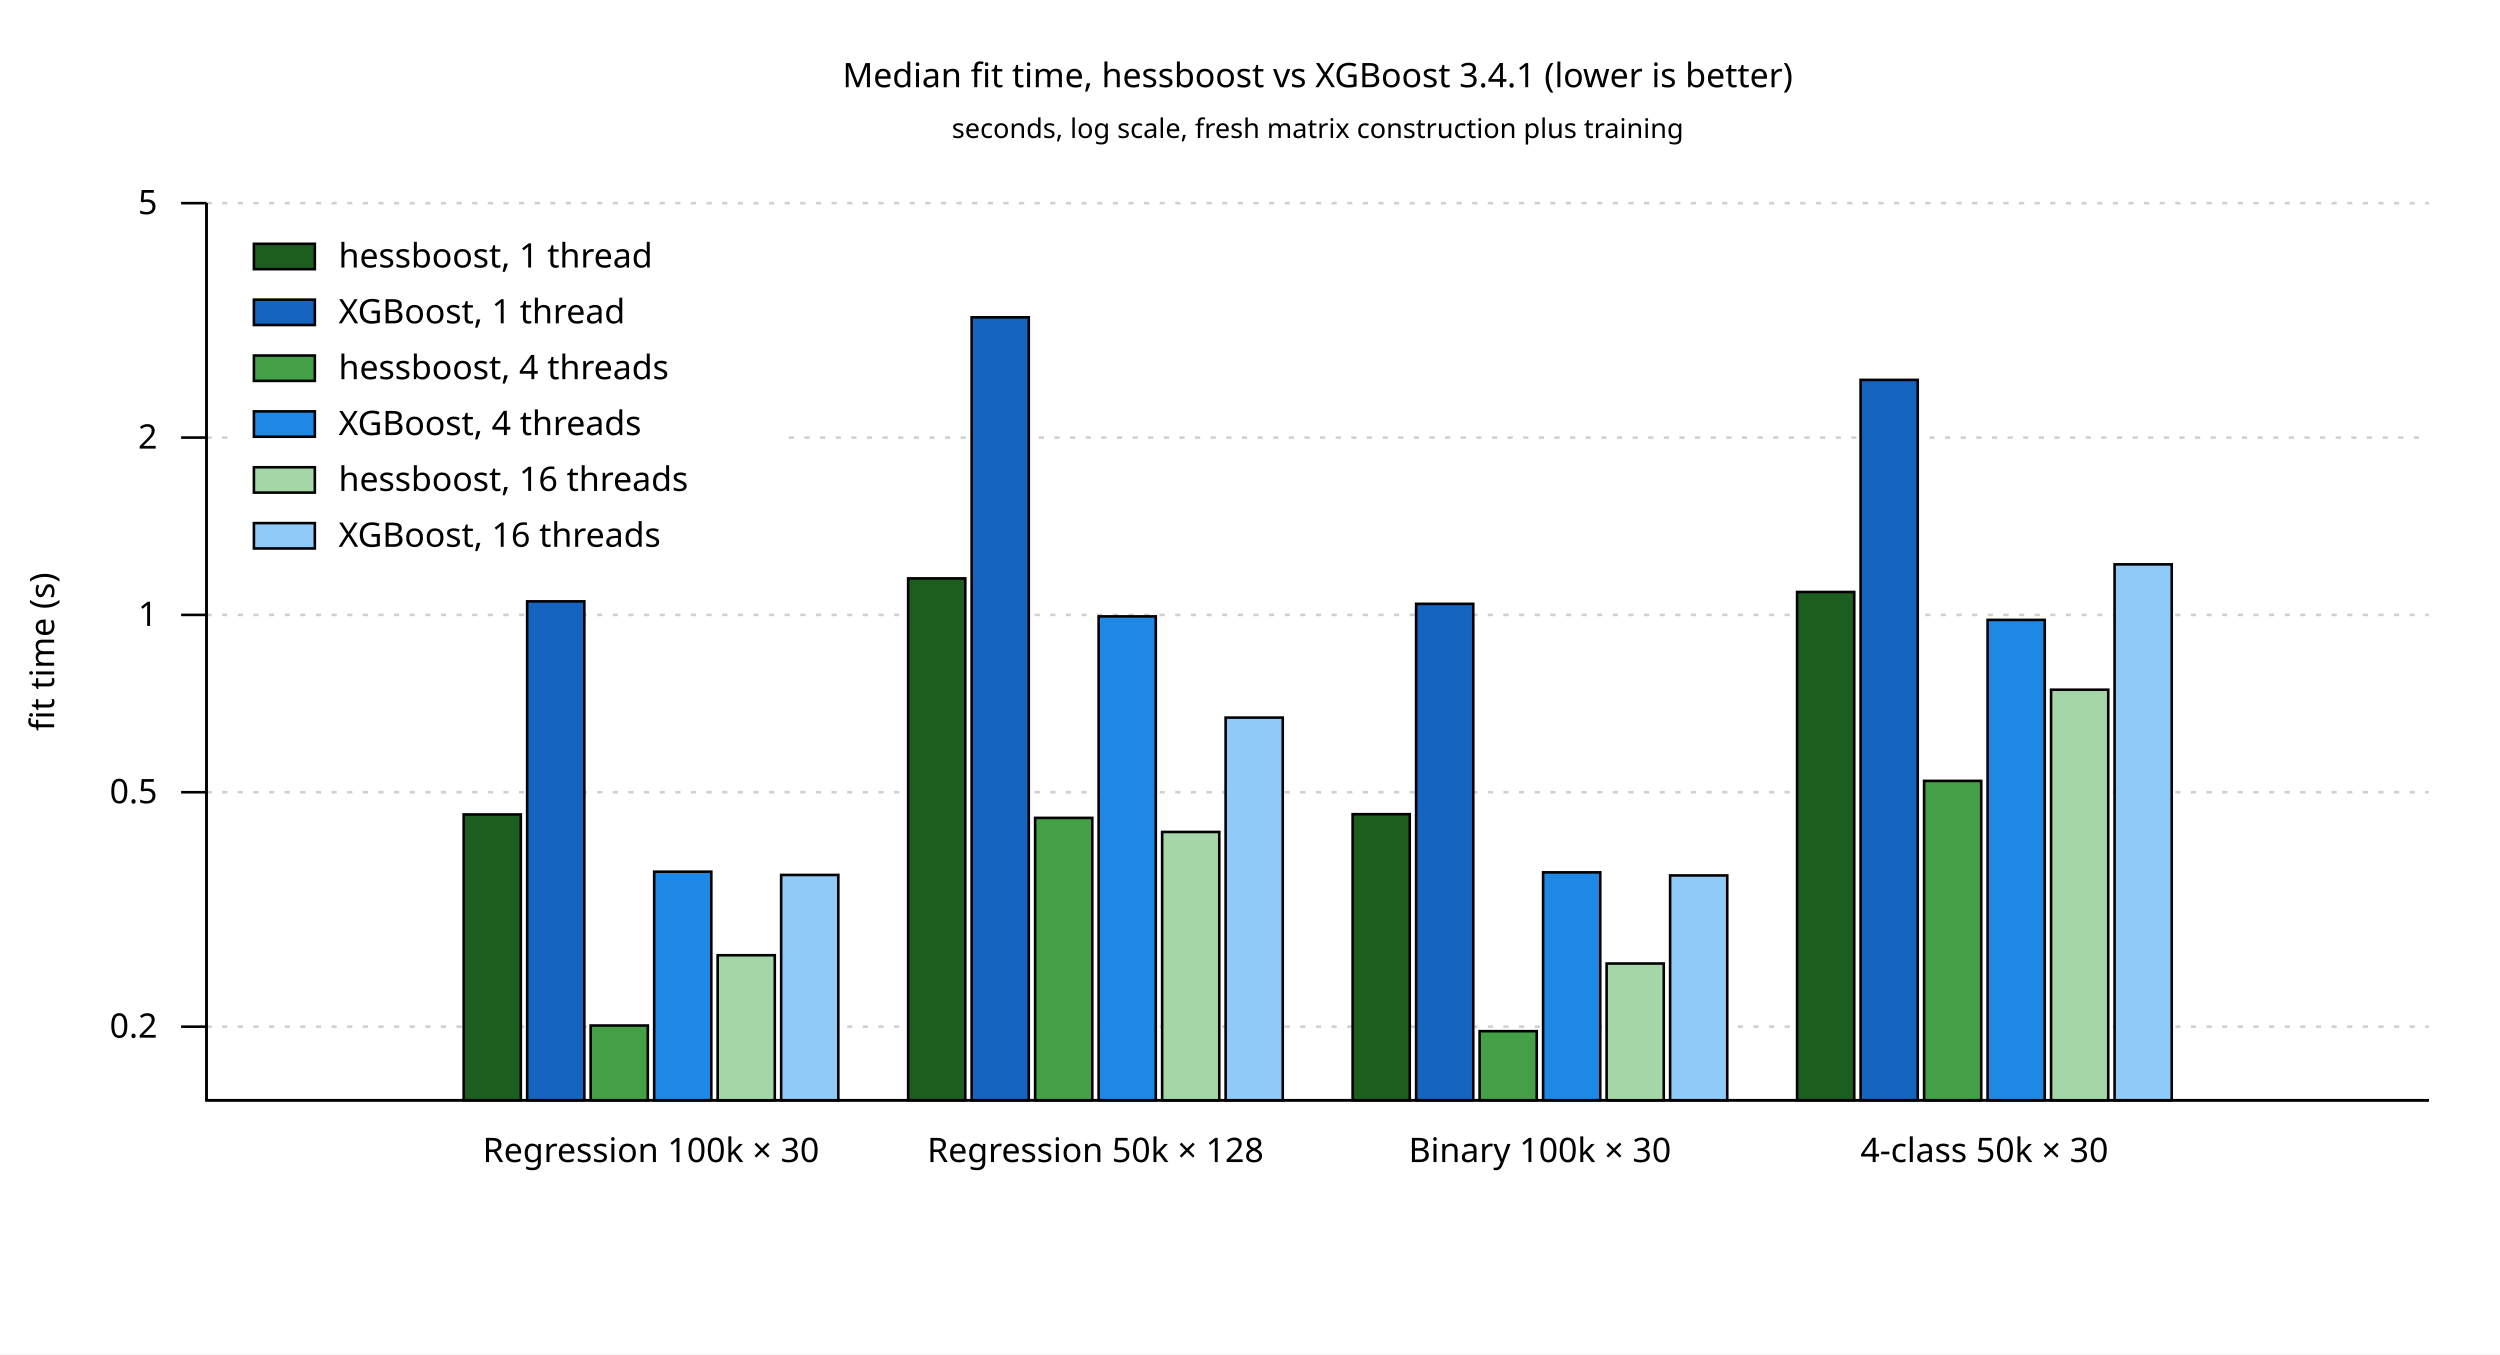
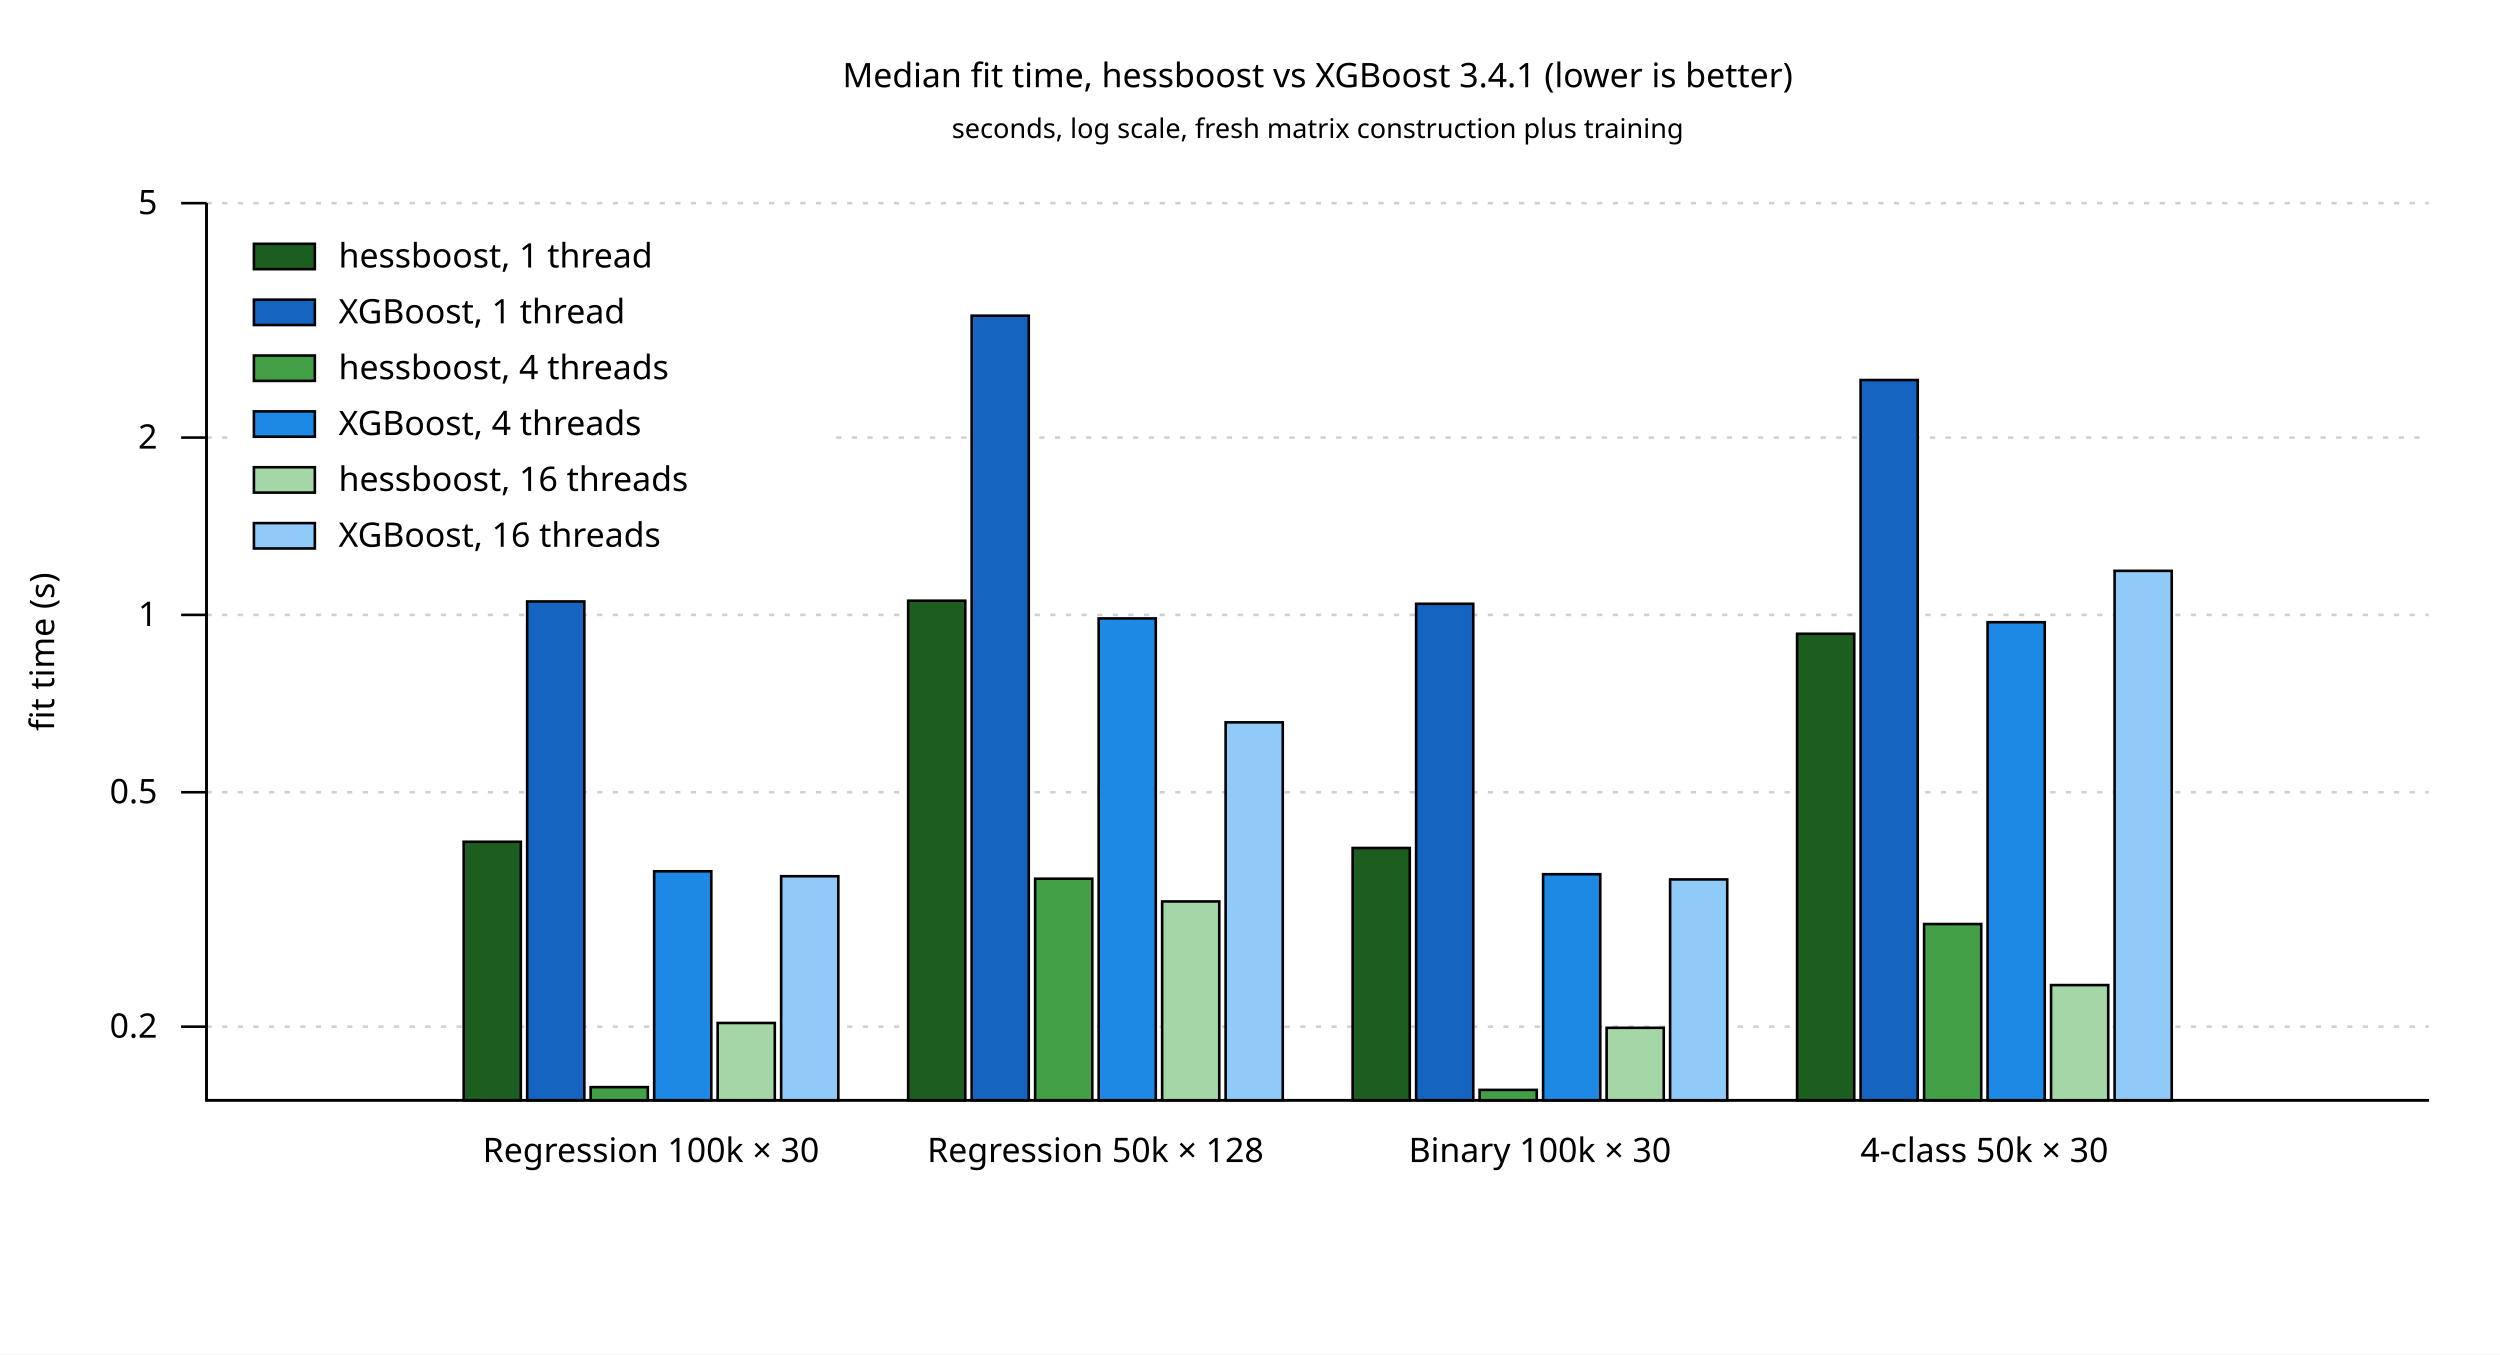
<svg xmlns="http://www.w3.org/2000/svg" xmlns:xlink="http://www.w3.org/1999/xlink" viewBox="0 0 960 520">
  <g id="gnuplot_canvas">
    <rect x="0" y="0" width="960" height="520" fill="#ffffff" />
    <defs>
      <circle id="gpDot" r="0.5" stroke-width="0.5" stroke="currentColor" />
      <path id="gpPt0" stroke-width="0.205" stroke="currentColor" d="M-1,0 h2 M0,-1 v2" />
      <path id="gpPt1" stroke-width="0.205" stroke="currentColor" d="M-1,-1 L1,1 M1,-1 L-1,1" />
      <path id="gpPt2" stroke-width="0.205" stroke="currentColor" d="M-1,0 L1,0 M0,-1 L0,1 M-1,-1 L1,1 M-1,1 L1,-1" />
      <rect id="gpPt3" stroke-width="0.205" stroke="currentColor" x="-1" y="-1" width="2" height="2" />
      <rect id="gpPt4" stroke-width="0.205" stroke="currentColor" fill="currentColor" x="-1" y="-1" width="2" height="2" />
      <circle id="gpPt5" stroke-width="0.205" stroke="currentColor" cx="0" cy="0" r="1" />
      <use xlink:href="#gpPt5" id="gpPt6" fill="currentColor" stroke="none" />
      <path id="gpPt7" stroke-width="0.205" stroke="currentColor" d="M0,-1.33 L-1.33,0.67 L1.33,0.67 z" />
      <use xlink:href="#gpPt7" id="gpPt8" fill="currentColor" stroke="none" />
      <use xlink:href="#gpPt7" id="gpPt9" stroke="currentColor" transform="rotate(180)" />
      <use xlink:href="#gpPt9" id="gpPt10" fill="currentColor" stroke="none" />
      <use xlink:href="#gpPt3" id="gpPt11" stroke="currentColor" transform="rotate(45)" />
      <use xlink:href="#gpPt11" id="gpPt12" fill="currentColor" stroke="none" />
      <path id="gpPt13" stroke-width="0.205" stroke="currentColor" d="M0,1.330 L1.265,0.411 L0.782,-1.067 L-0.782,-1.076 L-1.265,0.411 z" />
      <use xlink:href="#gpPt13" id="gpPt14" fill="currentColor" stroke="none" />
      <filter id="textbox" filterUnits="objectBoundingBox" x="0" y="0" height="1" width="1">
        <feFlood flood-color="#FFFFFF" flood-opacity="1" result="bgnd" />
        <feComposite in="SourceGraphic" in2="bgnd" operator="atop" />
      </filter>
      <filter id="greybox" filterUnits="objectBoundingBox" x="0" y="0" height="1" width="1">
        <feFlood flood-color="lightgrey" flood-opacity="1" result="grey" />
        <feComposite in="SourceGraphic" in2="grey" operator="atop" />
      </filter>
    </defs>
    <g fill="none" color="#FFFFFF" stroke="currentColor" stroke-width="1.00" stroke-linecap="butt" stroke-linejoin="miter">
</g>
    <g fill="none" color="black" stroke="currentColor" stroke-width="1.00" stroke-linecap="butt" stroke-linejoin="miter">
</g>
    <g fill="none" color="gray" stroke="currentColor" stroke-width="1.00" stroke-linecap="butt" stroke-linejoin="miter">
      <path stroke="rgb(208, 208, 208)" stroke-dasharray="2,4" class="gridline" d="M79.30,394.24 L932.69,394.24  " />
    </g>
    <g fill="none" color="black" stroke="currentColor" stroke-width="1.00" stroke-linecap="butt" stroke-linejoin="miter">
      <path stroke="black" d="M79.30,394.24 L69.55,394.24  " />
      <g transform="translate(60.45,398.47)" stroke="none" fill="black" font-family="sans-serif" font-size="13.00" text-anchor="end">
        <text>
          <tspan font-family="sans-serif">0.2</tspan>
        </text>
      </g>
    </g>
    <g fill="none" color="black" stroke="currentColor" stroke-width="1.00" stroke-linecap="butt" stroke-linejoin="miter">
</g>
    <g fill="none" color="gray" stroke="currentColor" stroke-width="1.00" stroke-linecap="butt" stroke-linejoin="miter">
      <path stroke="rgb(208, 208, 208)" stroke-dasharray="2,4" class="gridline" d="M79.30,304.22 L932.69,304.22  " />
    </g>
    <g fill="none" color="black" stroke="currentColor" stroke-width="1.00" stroke-linecap="butt" stroke-linejoin="miter">
      <path stroke="black" d="M79.30,304.22 L69.55,304.22  " />
      <g transform="translate(60.45,308.45)" stroke="none" fill="black" font-family="sans-serif" font-size="13.00" text-anchor="end">
        <text>
          <tspan font-family="sans-serif">0.5</tspan>
        </text>
      </g>
    </g>
    <g fill="none" color="black" stroke="currentColor" stroke-width="1.00" stroke-linecap="butt" stroke-linejoin="miter">
</g>
    <g fill="none" color="gray" stroke="currentColor" stroke-width="1.00" stroke-linecap="butt" stroke-linejoin="miter">
      <path stroke="rgb(208, 208, 208)" stroke-dasharray="2,4" class="gridline" d="M79.30,236.12 L932.69,236.12  " />
    </g>
    <g fill="none" color="black" stroke="currentColor" stroke-width="1.00" stroke-linecap="butt" stroke-linejoin="miter">
      <path stroke="black" d="M79.30,236.12 L69.55,236.12  " />
      <g transform="translate(60.45,240.35)" stroke="none" fill="black" font-family="sans-serif" font-size="13.00" text-anchor="end">
        <text>
          <tspan font-family="sans-serif">1</tspan>
        </text>
      </g>
    </g>
    <g fill="none" color="black" stroke="currentColor" stroke-width="1.00" stroke-linecap="butt" stroke-linejoin="miter">
</g>
    <g fill="none" color="gray" stroke="currentColor" stroke-width="1.00" stroke-linecap="butt" stroke-linejoin="miter">
-       <path stroke="rgb(208, 208, 208)" stroke-dasharray="2,4" class="gridline" d="M79.30,168.03 L88.40,168.03 M302.90,168.03 L932.69,168.03  " />
+       <path stroke="rgb(208, 208, 208)" stroke-dasharray="2,4" class="gridline" d="M79.30,168.03 L88.40,168.03 M321.10,168.03 L932.69,168.03  " />
    </g>
    <g fill="none" color="black" stroke="currentColor" stroke-width="1.00" stroke-linecap="butt" stroke-linejoin="miter">
      <path stroke="black" d="M79.30,168.03 L69.55,168.03  " />
      <g transform="translate(60.45,172.26)" stroke="none" fill="black" font-family="sans-serif" font-size="13.00" text-anchor="end">
        <text>
          <tspan font-family="sans-serif">2</tspan>
        </text>
      </g>
    </g>
    <g fill="none" color="black" stroke="currentColor" stroke-width="1.00" stroke-linecap="butt" stroke-linejoin="miter">
</g>
    <g fill="none" color="gray" stroke="currentColor" stroke-width="1.00" stroke-linecap="butt" stroke-linejoin="miter">
      <path stroke="rgb(208, 208, 208)" stroke-dasharray="2,4" class="gridline" d="M79.30,78.01 L932.69,78.01  " />
    </g>
    <g fill="none" color="black" stroke="currentColor" stroke-width="1.00" stroke-linecap="butt" stroke-linejoin="miter">
      <path stroke="black" d="M79.30,78.01 L69.55,78.01  " />
      <g transform="translate(60.45,82.24)" stroke="none" fill="black" font-family="sans-serif" font-size="13.00" text-anchor="end">
        <text>
          <tspan font-family="sans-serif">5</tspan>
        </text>
      </g>
    </g>
    <g fill="none" color="black" stroke="currentColor" stroke-width="1.00" stroke-linecap="butt" stroke-linejoin="miter">
      <path stroke="black" d="M249.98,422.50  " />
      <g transform="translate(249.98,446.23)" stroke="none" fill="black" font-family="sans-serif" font-size="13.00" text-anchor="middle">
        <text>
          <tspan font-family="sans-serif">Regression 100k × 30</tspan>
        </text>
      </g>
    </g>
    <g fill="none" color="black" stroke="currentColor" stroke-width="1.00" stroke-linecap="butt" stroke-linejoin="miter">
      <path stroke="black" d="M420.66,422.50  " />
      <g transform="translate(420.66,446.23)" stroke="none" fill="black" font-family="sans-serif" font-size="13.00" text-anchor="middle">
        <text>
          <tspan font-family="sans-serif">Regression 50k × 128</tspan>
        </text>
      </g>
    </g>
    <g fill="none" color="black" stroke="currentColor" stroke-width="1.00" stroke-linecap="butt" stroke-linejoin="miter">
      <path stroke="black" d="M591.33,422.50  " />
      <g transform="translate(591.33,446.23)" stroke="none" fill="black" font-family="sans-serif" font-size="13.00" text-anchor="middle">
        <text>
          <tspan font-family="sans-serif">Binary 100k × 30</tspan>
        </text>
      </g>
    </g>
    <g fill="none" color="black" stroke="currentColor" stroke-width="1.00" stroke-linecap="butt" stroke-linejoin="miter">
      <path stroke="black" d="M762.01,422.50  " />
      <g transform="translate(762.01,446.23)" stroke="none" fill="black" font-family="sans-serif" font-size="13.00" text-anchor="middle">
        <text>
          <tspan font-family="sans-serif">4-class 50k × 30</tspan>
        </text>
      </g>
    </g>
    <g fill="none" color="black" stroke="currentColor" stroke-width="1.00" stroke-linecap="butt" stroke-linejoin="miter">
</g>
    <g fill="none" color="black" stroke="currentColor" stroke-width="1.00" stroke-linecap="butt" stroke-linejoin="miter">
      <path stroke="black" d="M79.30,78.01 L79.30,422.50 L932.69,422.50 M932.69,78.01 M79.30,78.01  " />
    </g>
    <g fill="none" color="black" stroke="currentColor" stroke-width="1.00" stroke-linecap="butt" stroke-linejoin="miter">
</g>
    <g id="gnuplot_plot_1">
      <g fill="none" color="black" stroke="currentColor" stroke-width="1.00" stroke-linecap="butt" stroke-linejoin="miter">
        <g transform="translate(130.00,102.72)" stroke="none" fill="black" font-family="sans-serif" font-size="13.00" text-anchor="start">
          <text>
            <tspan font-family="sans-serif">hessboost, 1 thread</tspan>
          </text>
        </g>
      </g>
      <g fill="none" color="black" stroke="currentColor" stroke-width="1.00" stroke-linecap="butt" stroke-linejoin="miter">
        <g stroke="none" shape-rendering="crispEdges">
          <polygon fill="rgb( 27,  94,  32)" points="97.50,103.36 120.90,103.36 120.90,93.61 97.50,93.61 " />
        </g>
        <path stroke="black" d="M97.50,103.36 L120.90,103.36 L120.90,93.62 L97.50,93.62 L97.50,103.36 Z  " />
      </g>
      <g fill="none" color="black" stroke="currentColor" stroke-width="1.00" stroke-linecap="butt" stroke-linejoin="miter">
        <g stroke="none" shape-rendering="crispEdges">
-           <polygon fill="rgb( 27,  94,  32)" points="178.05,422.50 200.00,422.50 200.00,312.74 178.05,312.74 " />
-         </g>
-         <path stroke="black" d="M178.05,422.50 L178.05,312.75 L199.99,312.75 L199.99,422.50 L178.05,422.50 Z  " />
-       </g>
-       <g fill="none" color="black" stroke="currentColor" stroke-width="1.00" stroke-linecap="butt" stroke-linejoin="miter">
-         <g stroke="none" shape-rendering="crispEdges">
-           <polygon fill="rgb( 27,  94,  32)" points="348.73,422.50 370.68,422.50 370.68,222.09 348.73,222.09 " />
-         </g>
-         <path stroke="black" d="M348.73,422.50 L348.73,222.10 L370.67,222.10 L370.67,422.50 L348.73,422.50 Z  " />
-       </g>
-       <g fill="none" color="black" stroke="currentColor" stroke-width="1.00" stroke-linecap="butt" stroke-linejoin="miter">
-         <g stroke="none" shape-rendering="crispEdges">
-           <polygon fill="rgb( 27,  94,  32)" points="519.41,422.50 541.36,422.50 541.36,312.64 519.41,312.64 " />
-         </g>
-         <path stroke="black" d="M519.41,422.50 L519.41,312.65 L541.35,312.65 L541.35,422.50 L519.41,422.50 Z  " />
-       </g>
-       <g fill="none" color="black" stroke="currentColor" stroke-width="1.00" stroke-linecap="butt" stroke-linejoin="miter">
-         <g stroke="none" shape-rendering="crispEdges">
-           <polygon fill="rgb( 27,  94,  32)" points="690.08,422.50 712.04,422.50 712.04,227.31 690.08,227.31 " />
-         </g>
-         <path stroke="black" d="M690.08,422.50 L690.08,227.32 L712.03,227.32 L712.03,422.50 L690.08,422.50 Z  " />
+           <polygon fill="rgb( 27,  94,  32)" points="178.05,422.50 200.00,422.50 200.00,323.23 178.05,323.23 " />
+         </g>
+         <path stroke="black" d="M178.05,422.50 L178.05,323.24 L199.99,323.24 L199.99,422.50 L178.05,422.50 Z  " />
+       </g>
+       <g fill="none" color="black" stroke="currentColor" stroke-width="1.00" stroke-linecap="butt" stroke-linejoin="miter">
+         <g stroke="none" shape-rendering="crispEdges">
+           <polygon fill="rgb( 27,  94,  32)" points="348.73,422.50 370.68,422.50 370.68,230.66 348.73,230.66 " />
+         </g>
+         <path stroke="black" d="M348.73,422.50 L348.73,230.67 L370.67,230.67 L370.67,422.50 L348.73,422.50 Z  " />
+       </g>
+       <g fill="none" color="black" stroke="currentColor" stroke-width="1.00" stroke-linecap="butt" stroke-linejoin="miter">
+         <g stroke="none" shape-rendering="crispEdges">
+           <polygon fill="rgb( 27,  94,  32)" points="519.41,422.50 541.36,422.50 541.36,325.62 519.41,325.62 " />
+         </g>
+         <path stroke="black" d="M519.41,422.50 L519.41,325.63 L541.35,325.63 L541.35,422.50 L519.41,422.50 Z  " />
+       </g>
+       <g fill="none" color="black" stroke="currentColor" stroke-width="1.00" stroke-linecap="butt" stroke-linejoin="miter">
+         <g stroke="none" shape-rendering="crispEdges">
+           <polygon fill="rgb( 27,  94,  32)" points="690.08,422.50 712.04,422.50 712.04,243.36 690.08,243.36 " />
+         </g>
+         <path stroke="black" d="M690.08,422.50 L690.08,243.37 L712.03,243.37 L712.03,422.50 L690.08,422.50 Z  " />
      </g>
      <g fill="none" color="black" stroke="currentColor" stroke-width="1.00" stroke-linecap="butt" stroke-linejoin="miter">
</g>
    </g>
    <g id="gnuplot_plot_2">
      <g fill="none" color="black" stroke="currentColor" stroke-width="1.00" stroke-linecap="butt" stroke-linejoin="miter">
        <g transform="translate(130.00,124.17)" stroke="none" fill="black" font-family="sans-serif" font-size="13.00" text-anchor="start">
          <text>
            <tspan font-family="sans-serif">XGBoost, 1 thread</tspan>
          </text>
        </g>
      </g>
      <g fill="none" color="black" stroke="currentColor" stroke-width="1.00" stroke-linecap="butt" stroke-linejoin="miter">
        <g stroke="none" shape-rendering="crispEdges">
          <polygon fill="rgb( 21, 101, 192)" points="97.50,124.81 120.90,124.81 120.90,115.06 97.50,115.06 " />
        </g>
        <path stroke="black" d="M97.50,124.81 L120.90,124.81 L120.90,115.07 L97.50,115.07 L97.50,124.81 Z  " />
      </g>
      <g fill="none" color="black" stroke="currentColor" stroke-width="1.00" stroke-linecap="butt" stroke-linejoin="miter">
        <g stroke="none" shape-rendering="crispEdges">
-           <polygon fill="rgb( 21, 101, 192)" points="202.43,422.50 224.39,422.50 224.39,230.91 202.43,230.91 " />
-         </g>
-         <path stroke="black" d="M202.43,422.50 L202.43,230.92 L224.38,230.92 L224.38,422.50 L202.43,422.50 Z  " />
-       </g>
-       <g fill="none" color="black" stroke="currentColor" stroke-width="1.00" stroke-linecap="butt" stroke-linejoin="miter">
-         <g stroke="none" shape-rendering="crispEdges">
-           <polygon fill="rgb( 21, 101, 192)" points="373.11,422.50 395.06,422.50 395.06,121.84 373.11,121.84 " />
-         </g>
-         <path stroke="black" d="M373.11,422.50 L373.11,121.85 L395.05,121.85 L395.05,422.50 L373.11,422.50 Z  " />
-       </g>
-       <g fill="none" color="black" stroke="currentColor" stroke-width="1.00" stroke-linecap="butt" stroke-linejoin="miter">
-         <g stroke="none" shape-rendering="crispEdges">
-           <polygon fill="rgb( 21, 101, 192)" points="543.79,422.50 565.74,422.50 565.74,231.86 543.79,231.86 " />
-         </g>
-         <path stroke="black" d="M543.79,422.50 L543.79,231.87 L565.73,231.87 L565.73,422.50 L543.79,422.50 Z  " />
-       </g>
-       <g fill="none" color="black" stroke="currentColor" stroke-width="1.00" stroke-linecap="butt" stroke-linejoin="miter">
-         <g stroke="none" shape-rendering="crispEdges">
-           <polygon fill="rgb( 21, 101, 192)" points="714.47,422.50 736.42,422.50 736.42,145.87 714.47,145.87 " />
-         </g>
-         <path stroke="black" d="M714.47,422.50 L714.47,145.88 L736.41,145.88 L736.41,422.50 L714.47,422.50 Z  " />
+           <polygon fill="rgb( 21, 101, 192)" points="202.43,422.50 224.39,422.50 224.39,230.95 202.43,230.95 " />
+         </g>
+         <path stroke="black" d="M202.43,422.50 L202.43,230.96 L224.38,230.96 L224.38,422.50 L202.43,422.50 Z  " />
+       </g>
+       <g fill="none" color="black" stroke="currentColor" stroke-width="1.00" stroke-linecap="butt" stroke-linejoin="miter">
+         <g stroke="none" shape-rendering="crispEdges">
+           <polygon fill="rgb( 21, 101, 192)" points="373.11,422.50 395.06,422.50 395.06,121.22 373.11,121.22 " />
+         </g>
+         <path stroke="black" d="M373.11,422.50 L373.11,121.23 L395.05,121.23 L395.05,422.50 L373.11,422.50 Z  " />
+       </g>
+       <g fill="none" color="black" stroke="currentColor" stroke-width="1.00" stroke-linecap="butt" stroke-linejoin="miter">
+         <g stroke="none" shape-rendering="crispEdges">
+           <polygon fill="rgb( 21, 101, 192)" points="543.79,422.50 565.74,422.50 565.74,231.85 543.79,231.85 " />
+         </g>
+         <path stroke="black" d="M543.79,422.50 L543.79,231.86 L565.73,231.86 L565.73,422.50 L543.79,422.50 Z  " />
+       </g>
+       <g fill="none" color="black" stroke="currentColor" stroke-width="1.00" stroke-linecap="butt" stroke-linejoin="miter">
+         <g stroke="none" shape-rendering="crispEdges">
+           <polygon fill="rgb( 21, 101, 192)" points="714.47,422.50 736.42,422.50 736.42,145.92 714.47,145.92 " />
+         </g>
+         <path stroke="black" d="M714.47,422.50 L714.47,145.93 L736.41,145.93 L736.41,422.50 L714.47,422.50 Z  " />
      </g>
      <g fill="none" color="black" stroke="currentColor" stroke-width="1.00" stroke-linecap="butt" stroke-linejoin="miter">
</g>
    </g>
    <g id="gnuplot_plot_3">
      <g fill="none" color="black" stroke="currentColor" stroke-width="1.00" stroke-linecap="butt" stroke-linejoin="miter">
        <g transform="translate(130.00,145.62)" stroke="none" fill="black" font-family="sans-serif" font-size="13.00" text-anchor="start">
          <text>
            <tspan font-family="sans-serif">hessboost, 4 threads</tspan>
          </text>
        </g>
      </g>
      <g fill="none" color="black" stroke="currentColor" stroke-width="1.00" stroke-linecap="butt" stroke-linejoin="miter">
        <g stroke="none" shape-rendering="crispEdges">
          <polygon fill="rgb( 67, 160,  71)" points="97.50,146.26 120.90,146.26 120.90,136.51 97.50,136.51 " />
        </g>
        <path stroke="black" d="M97.50,146.26 L120.90,146.26 L120.90,136.52 L97.50,136.52 L97.50,146.26 Z  " />
      </g>
      <g fill="none" color="black" stroke="currentColor" stroke-width="1.00" stroke-linecap="butt" stroke-linejoin="miter">
        <g stroke="none" shape-rendering="crispEdges">
-           <polygon fill="rgb( 67, 160,  71)" points="226.81,422.50 248.77,422.50 248.77,393.79 226.81,393.79 " />
-         </g>
-         <path stroke="black" d="M226.81,422.50 L226.81,393.80 L248.76,393.80 L248.76,422.50 L226.81,422.50 Z  " />
-       </g>
-       <g fill="none" color="black" stroke="currentColor" stroke-width="1.00" stroke-linecap="butt" stroke-linejoin="miter">
-         <g stroke="none" shape-rendering="crispEdges">
-           <polygon fill="rgb( 67, 160,  71)" points="397.49,422.50 419.45,422.50 419.45,314.06 397.49,314.06 " />
-         </g>
-         <path stroke="black" d="M397.49,422.50 L397.49,314.07 L419.44,314.07 L419.44,422.50 L397.49,422.50 Z  " />
-       </g>
-       <g fill="none" color="black" stroke="currentColor" stroke-width="1.00" stroke-linecap="butt" stroke-linejoin="miter">
-         <g stroke="none" shape-rendering="crispEdges">
-           <polygon fill="rgb( 67, 160,  71)" points="568.17,422.50 590.12,422.50 590.12,395.96 568.17,395.96 " />
-         </g>
-         <path stroke="black" d="M568.17,422.50 L568.17,395.97 L590.11,395.97 L590.11,422.50 L568.17,422.50 Z  " />
-       </g>
-       <g fill="none" color="black" stroke="currentColor" stroke-width="1.00" stroke-linecap="butt" stroke-linejoin="miter">
-         <g stroke="none" shape-rendering="crispEdges">
-           <polygon fill="rgb( 67, 160,  71)" points="738.85,422.50 760.80,422.50 760.80,299.85 738.85,299.85 " />
-         </g>
-         <path stroke="black" d="M738.85,422.50 L738.85,299.86 L760.79,299.86 L760.79,422.50 L738.85,422.50 Z  " />
+           <polygon fill="rgb( 67, 160,  71)" points="226.81,422.50 248.77,422.50 248.77,417.45 226.81,417.45 " />
+         </g>
+         <path stroke="black" d="M226.81,422.50 L226.81,417.46 L248.76,417.46 L248.76,422.50 L226.81,422.50 Z  " />
+       </g>
+       <g fill="none" color="black" stroke="currentColor" stroke-width="1.00" stroke-linecap="butt" stroke-linejoin="miter">
+         <g stroke="none" shape-rendering="crispEdges">
+           <polygon fill="rgb( 67, 160,  71)" points="397.49,422.50 419.45,422.50 419.45,337.41 397.49,337.41 " />
+         </g>
+         <path stroke="black" d="M397.49,422.50 L397.49,337.42 L419.44,337.42 L419.44,422.50 L397.49,422.50 Z  " />
+       </g>
+       <g fill="none" color="black" stroke="currentColor" stroke-width="1.00" stroke-linecap="butt" stroke-linejoin="miter">
+         <g stroke="none" shape-rendering="crispEdges">
+           <polygon fill="rgb( 67, 160,  71)" points="568.17,422.50 590.12,422.50 590.12,418.51 568.17,418.51 " />
+         </g>
+         <path stroke="black" d="M568.17,422.50 L568.17,418.52 L590.11,418.52 L590.11,422.50 L568.17,422.50 Z  " />
+       </g>
+       <g fill="none" color="black" stroke="currentColor" stroke-width="1.00" stroke-linecap="butt" stroke-linejoin="miter">
+         <g stroke="none" shape-rendering="crispEdges">
+           <polygon fill="rgb( 67, 160,  71)" points="738.85,422.50 760.80,422.50 760.80,354.82 738.85,354.82 " />
+         </g>
+         <path stroke="black" d="M738.85,422.50 L738.85,354.83 L760.79,354.83 L760.79,422.50 L738.85,422.50 Z  " />
      </g>
      <g fill="none" color="black" stroke="currentColor" stroke-width="1.00" stroke-linecap="butt" stroke-linejoin="miter">
</g>
    </g>
    <g id="gnuplot_plot_4">
      <g fill="none" color="black" stroke="currentColor" stroke-width="1.00" stroke-linecap="butt" stroke-linejoin="miter">
        <g transform="translate(130.00,167.07)" stroke="none" fill="black" font-family="sans-serif" font-size="13.00" text-anchor="start">
          <text>
            <tspan font-family="sans-serif">XGBoost, 4 threads</tspan>
          </text>
        </g>
      </g>
      <g fill="none" color="black" stroke="currentColor" stroke-width="1.00" stroke-linecap="butt" stroke-linejoin="miter">
        <g stroke="none" shape-rendering="crispEdges">
          <polygon fill="rgb( 30, 136, 229)" points="97.50,167.71 120.90,167.71 120.90,157.96 97.50,157.96 " />
        </g>
        <path stroke="black" d="M97.50,167.71 L120.90,167.71 L120.90,157.97 L97.50,157.97 L97.50,167.71 Z  " />
      </g>
      <g fill="none" color="black" stroke="currentColor" stroke-width="1.00" stroke-linecap="butt" stroke-linejoin="miter">
        <g stroke="none" shape-rendering="crispEdges">
-           <polygon fill="rgb( 30, 136, 229)" points="251.20,422.50 273.15,422.50 273.15,334.72 251.20,334.72 " />
-         </g>
-         <path stroke="black" d="M251.20,422.50 L251.20,334.73 L273.14,334.73 L273.14,422.50 L251.20,422.50 Z  " />
-       </g>
-       <g fill="none" color="black" stroke="currentColor" stroke-width="1.00" stroke-linecap="butt" stroke-linejoin="miter">
-         <g stroke="none" shape-rendering="crispEdges">
-           <polygon fill="rgb( 30, 136, 229)" points="421.88,422.50 443.83,422.50 443.83,236.68 421.88,236.68 " />
-         </g>
-         <path stroke="black" d="M421.88,422.50 L421.88,236.69 L443.82,236.69 L443.82,422.50 L421.88,422.50 Z  " />
-       </g>
-       <g fill="none" color="black" stroke="currentColor" stroke-width="1.00" stroke-linecap="butt" stroke-linejoin="miter">
-         <g stroke="none" shape-rendering="crispEdges">
-           <polygon fill="rgb( 30, 136, 229)" points="592.55,422.50 614.51,422.50 614.51,334.97 592.55,334.97 " />
-         </g>
-         <path stroke="black" d="M592.55,422.50 L592.55,334.98 L614.50,334.98 L614.50,422.50 L592.55,422.50 Z  " />
-       </g>
-       <g fill="none" color="black" stroke="currentColor" stroke-width="1.00" stroke-linecap="butt" stroke-linejoin="miter">
-         <g stroke="none" shape-rendering="crispEdges">
-           <polygon fill="rgb( 30, 136, 229)" points="763.23,422.50 785.19,422.50 785.19,238.03 763.23,238.03 " />
-         </g>
-         <path stroke="black" d="M763.23,422.50 L763.23,238.04 L785.18,238.04 L785.18,422.50 L763.23,422.50 Z  " />
+           <polygon fill="rgb( 30, 136, 229)" points="251.20,422.50 273.15,422.50 273.15,334.56 251.20,334.56 " />
+         </g>
+         <path stroke="black" d="M251.20,422.50 L251.20,334.57 L273.14,334.57 L273.14,422.50 L251.20,422.50 Z  " />
+       </g>
+       <g fill="none" color="black" stroke="currentColor" stroke-width="1.00" stroke-linecap="butt" stroke-linejoin="miter">
+         <g stroke="none" shape-rendering="crispEdges">
+           <polygon fill="rgb( 30, 136, 229)" points="421.88,422.50 443.83,422.50 443.83,237.46 421.88,237.46 " />
+         </g>
+         <path stroke="black" d="M421.88,422.50 L421.88,237.47 L443.82,237.47 L443.82,422.50 L421.88,422.50 Z  " />
+       </g>
+       <g fill="none" color="black" stroke="currentColor" stroke-width="1.00" stroke-linecap="butt" stroke-linejoin="miter">
+         <g stroke="none" shape-rendering="crispEdges">
+           <polygon fill="rgb( 30, 136, 229)" points="592.55,422.50 614.51,422.50 614.51,335.69 592.55,335.69 " />
+         </g>
+         <path stroke="black" d="M592.55,422.50 L592.55,335.70 L614.50,335.70 L614.50,422.50 L592.55,422.50 Z  " />
+       </g>
+       <g fill="none" color="black" stroke="currentColor" stroke-width="1.00" stroke-linecap="butt" stroke-linejoin="miter">
+         <g stroke="none" shape-rendering="crispEdges">
+           <polygon fill="rgb( 30, 136, 229)" points="763.23,422.50 785.19,422.50 785.19,238.92 763.23,238.92 " />
+         </g>
+         <path stroke="black" d="M763.23,422.50 L763.23,238.93 L785.18,238.93 L785.18,422.50 L763.23,422.50 Z  " />
      </g>
      <g fill="none" color="black" stroke="currentColor" stroke-width="1.00" stroke-linecap="butt" stroke-linejoin="miter">
</g>
    </g>
    <g id="gnuplot_plot_5">
      <g fill="none" color="black" stroke="currentColor" stroke-width="1.00" stroke-linecap="butt" stroke-linejoin="miter">
        <g transform="translate(130.00,188.52)" stroke="none" fill="black" font-family="sans-serif" font-size="13.00" text-anchor="start">
          <text>
            <tspan font-family="sans-serif">hessboost, 16 threads</tspan>
          </text>
        </g>
      </g>
      <g fill="none" color="black" stroke="currentColor" stroke-width="1.00" stroke-linecap="butt" stroke-linejoin="miter">
        <g stroke="none" shape-rendering="crispEdges">
          <polygon fill="rgb(165, 214, 167)" points="97.50,189.16 120.90,189.16 120.90,179.41 97.50,179.41 " />
        </g>
        <path stroke="black" d="M97.50,189.16 L120.90,189.16 L120.90,179.42 L97.50,179.42 L97.50,189.16 Z  " />
      </g>
      <g fill="none" color="black" stroke="currentColor" stroke-width="1.00" stroke-linecap="butt" stroke-linejoin="miter">
        <g stroke="none" shape-rendering="crispEdges">
-           <polygon fill="rgb(165, 214, 167)" points="275.58,422.50 297.53,422.50 297.53,366.80 275.58,366.80 " />
-         </g>
-         <path stroke="black" d="M275.58,422.50 L275.58,366.81 L297.52,366.81 L297.52,422.50 L275.58,422.50 Z  " />
-       </g>
-       <g fill="none" color="black" stroke="currentColor" stroke-width="1.00" stroke-linecap="butt" stroke-linejoin="miter">
-         <g stroke="none" shape-rendering="crispEdges">
-           <polygon fill="rgb(165, 214, 167)" points="446.26,422.50 468.21,422.50 468.21,319.46 446.26,319.46 " />
-         </g>
-         <path stroke="black" d="M446.26,422.50 L446.26,319.47 L468.20,319.47 L468.20,422.50 L446.26,422.50 Z  " />
-       </g>
-       <g fill="none" color="black" stroke="currentColor" stroke-width="1.00" stroke-linecap="butt" stroke-linejoin="miter">
-         <g stroke="none" shape-rendering="crispEdges">
-           <polygon fill="rgb(165, 214, 167)" points="616.94,422.50 638.89,422.50 638.89,369.98 616.94,369.98 " />
-         </g>
-         <path stroke="black" d="M616.94,422.50 L616.94,369.99 L638.88,369.99 L638.88,422.50 L616.94,422.50 Z  " />
-       </g>
-       <g fill="none" color="black" stroke="currentColor" stroke-width="1.00" stroke-linecap="butt" stroke-linejoin="miter">
-         <g stroke="none" shape-rendering="crispEdges">
-           <polygon fill="rgb(165, 214, 167)" points="787.61,422.50 809.57,422.50 809.57,264.84 787.61,264.84 " />
-         </g>
-         <path stroke="black" d="M787.61,422.50 L787.61,264.85 L809.56,264.85 L809.56,422.50 L787.61,422.50 Z  " />
+           <polygon fill="rgb(165, 214, 167)" points="275.58,422.50 297.53,422.50 297.53,392.81 275.58,392.81 " />
+         </g>
+         <path stroke="black" d="M275.58,422.50 L275.58,392.82 L297.52,392.82 L297.52,422.50 L275.58,422.50 Z  " />
+       </g>
+       <g fill="none" color="black" stroke="currentColor" stroke-width="1.00" stroke-linecap="butt" stroke-linejoin="miter">
+         <g stroke="none" shape-rendering="crispEdges">
+           <polygon fill="rgb(165, 214, 167)" points="446.26,422.50 468.21,422.50 468.21,346.14 446.26,346.14 " />
+         </g>
+         <path stroke="black" d="M446.26,422.50 L446.26,346.15 L468.20,346.15 L468.20,422.50 L446.26,422.50 Z  " />
+       </g>
+       <g fill="none" color="black" stroke="currentColor" stroke-width="1.00" stroke-linecap="butt" stroke-linejoin="miter">
+         <g stroke="none" shape-rendering="crispEdges">
+           <polygon fill="rgb(165, 214, 167)" points="616.94,422.50 638.89,422.50 638.89,394.67 616.94,394.67 " />
+         </g>
+         <path stroke="black" d="M616.94,422.50 L616.94,394.68 L638.88,394.68 L638.88,422.50 L616.94,422.50 Z  " />
+       </g>
+       <g fill="none" color="black" stroke="currentColor" stroke-width="1.00" stroke-linecap="butt" stroke-linejoin="miter">
+         <g stroke="none" shape-rendering="crispEdges">
+           <polygon fill="rgb(165, 214, 167)" points="787.61,422.50 809.57,422.50 809.57,378.26 787.61,378.26 " />
+         </g>
+         <path stroke="black" d="M787.61,422.50 L787.61,378.27 L809.56,378.27 L809.56,422.50 L787.61,422.50 Z  " />
      </g>
      <g fill="none" color="black" stroke="currentColor" stroke-width="1.00" stroke-linecap="butt" stroke-linejoin="miter">
</g>
    </g>
    <g id="gnuplot_plot_6">
      <g fill="none" color="black" stroke="currentColor" stroke-width="1.00" stroke-linecap="butt" stroke-linejoin="miter">
        <g transform="translate(130.00,209.97)" stroke="none" fill="black" font-family="sans-serif" font-size="13.00" text-anchor="start">
          <text>
            <tspan font-family="sans-serif">XGBoost, 16 threads</tspan>
          </text>
        </g>
      </g>
      <g fill="none" color="black" stroke="currentColor" stroke-width="1.00" stroke-linecap="butt" stroke-linejoin="miter">
        <g stroke="none" shape-rendering="crispEdges">
          <polygon fill="rgb(144, 202, 249)" points="97.50,210.61 120.90,210.61 120.90,200.86 97.50,200.86 " />
        </g>
        <path stroke="black" d="M97.50,210.61 L120.90,210.61 L120.90,200.87 L97.50,200.87 L97.50,210.61 Z  " />
      </g>
      <g fill="none" color="black" stroke="currentColor" stroke-width="1.00" stroke-linecap="butt" stroke-linejoin="miter">
        <g stroke="none" shape-rendering="crispEdges">
-           <polygon fill="rgb(144, 202, 249)" points="299.96,422.50 321.92,422.50 321.92,335.97 299.96,335.97 " />
-         </g>
-         <path stroke="black" d="M299.96,422.50 L299.96,335.98 L321.91,335.98 L321.91,422.50 L299.96,422.50 Z  " />
-       </g>
-       <g fill="none" color="black" stroke="currentColor" stroke-width="1.00" stroke-linecap="butt" stroke-linejoin="miter">
-         <g stroke="none" shape-rendering="crispEdges">
-           <polygon fill="rgb(144, 202, 249)" points="470.64,422.50 492.59,422.50 492.59,275.55 470.64,275.55 " />
-         </g>
-         <path stroke="black" d="M470.64,422.50 L470.64,275.56 L492.58,275.56 L492.58,422.50 L470.64,422.50 Z  " />
-       </g>
-       <g fill="none" color="black" stroke="currentColor" stroke-width="1.00" stroke-linecap="butt" stroke-linejoin="miter">
-         <g stroke="none" shape-rendering="crispEdges">
-           <polygon fill="rgb(144, 202, 249)" points="641.32,422.50 663.27,422.50 663.27,336.16 641.32,336.16 " />
-         </g>
-         <path stroke="black" d="M641.32,422.50 L641.32,336.17 L663.26,336.17 L663.26,422.50 L641.32,422.50 Z  " />
-       </g>
-       <g fill="none" color="black" stroke="currentColor" stroke-width="1.00" stroke-linecap="butt" stroke-linejoin="miter">
-         <g stroke="none" shape-rendering="crispEdges">
-           <polygon fill="rgb(144, 202, 249)" points="812.00,422.50 833.95,422.50 833.95,216.70 812.00,216.70 " />
-         </g>
-         <path stroke="black" d="M812.00,422.50 L812.00,216.71 L833.94,216.71 L833.94,422.50 L812.00,422.50 Z  " />
+           <polygon fill="rgb(144, 202, 249)" points="299.96,422.50 321.92,422.50 321.92,336.46 299.96,336.46 " />
+         </g>
+         <path stroke="black" d="M299.96,422.50 L299.96,336.47 L321.91,336.47 L321.91,422.50 L299.96,422.50 Z  " />
+       </g>
+       <g fill="none" color="black" stroke="currentColor" stroke-width="1.00" stroke-linecap="butt" stroke-linejoin="miter">
+         <g stroke="none" shape-rendering="crispEdges">
+           <polygon fill="rgb(144, 202, 249)" points="470.64,422.50 492.59,422.50 492.59,277.37 470.64,277.37 " />
+         </g>
+         <path stroke="black" d="M470.64,422.50 L470.64,277.38 L492.58,277.38 L492.58,422.50 L470.64,422.50 Z  " />
+       </g>
+       <g fill="none" color="black" stroke="currentColor" stroke-width="1.00" stroke-linecap="butt" stroke-linejoin="miter">
+         <g stroke="none" shape-rendering="crispEdges">
+           <polygon fill="rgb(144, 202, 249)" points="641.32,422.50 663.27,422.50 663.27,337.69 641.32,337.69 " />
+         </g>
+         <path stroke="black" d="M641.32,422.50 L641.32,337.70 L663.26,337.70 L663.26,422.50 L641.32,422.50 Z  " />
+       </g>
+       <g fill="none" color="black" stroke="currentColor" stroke-width="1.00" stroke-linecap="butt" stroke-linejoin="miter">
+         <g stroke="none" shape-rendering="crispEdges">
+           <polygon fill="rgb(144, 202, 249)" points="812.00,422.50 833.95,422.50 833.95,219.20 812.00,219.20 " />
+         </g>
+         <path stroke="black" d="M812.00,422.50 L812.00,219.21 L833.94,219.21 L833.94,422.50 L812.00,422.50 Z  " />
      </g>
      <g fill="none" color="black" stroke="currentColor" stroke-width="1.00" stroke-linecap="butt" stroke-linejoin="miter">
</g>
    </g>
    <g fill="none" color="#FFFFFF" stroke="rgb(144, 202, 249)" stroke-width="2.00" stroke-linecap="butt" stroke-linejoin="miter">
</g>
    <g fill="none" color="black" stroke="currentColor" stroke-width="2.00" stroke-linecap="butt" stroke-linejoin="miter">
</g>
    <g fill="none" color="black" stroke="black" stroke-width="1.00" stroke-linecap="butt" stroke-linejoin="miter">
</g>
    <g fill="none" color="black" stroke="currentColor" stroke-width="1.00" stroke-linecap="butt" stroke-linejoin="miter">
      <path stroke="black" d="M79.30,78.01 L79.30,422.50 L932.69,422.50 M932.69,78.01 M79.30,78.01  " />
      <g transform="translate(20.79,250.26) rotate(270.00)" stroke="none" fill="black" font-family="sans-serif" font-size="13.00" text-anchor="middle">
        <text>
          <tspan font-family="sans-serif">fit time (s)</tspan>
        </text>
      </g>
    </g>
    <g fill="none" color="black" stroke="currentColor" stroke-width="1.00" stroke-linecap="butt" stroke-linejoin="miter">
</g>
    <g fill="none" color="black" stroke="currentColor" stroke-width="1.00" stroke-linecap="butt" stroke-linejoin="miter">
      <g transform="translate(505.99,33.49)" stroke="none" fill="black" font-family="sans-serif" font-size="13.00" text-anchor="middle">
        <text>
          <tspan font-family="sans-serif">Median fit time, hessboost vs XGBoost 3.4.1 (lower is better)</tspan>
        </text>
      </g>
      <g transform="translate(505.99,52.99)" stroke="none" fill="black" font-family="sans-serif" font-size="13.00" text-anchor="middle">
        <text>
          <tspan font-family="sans-serif" font-size="10.4">seconds, log scale, fresh matrix construction plus training</tspan>
        </text>
      </g>
    </g>
    <g fill="none" color="black" stroke="currentColor" stroke-width="1.00" stroke-linecap="butt" stroke-linejoin="miter">
</g>
  </g>
</svg>
